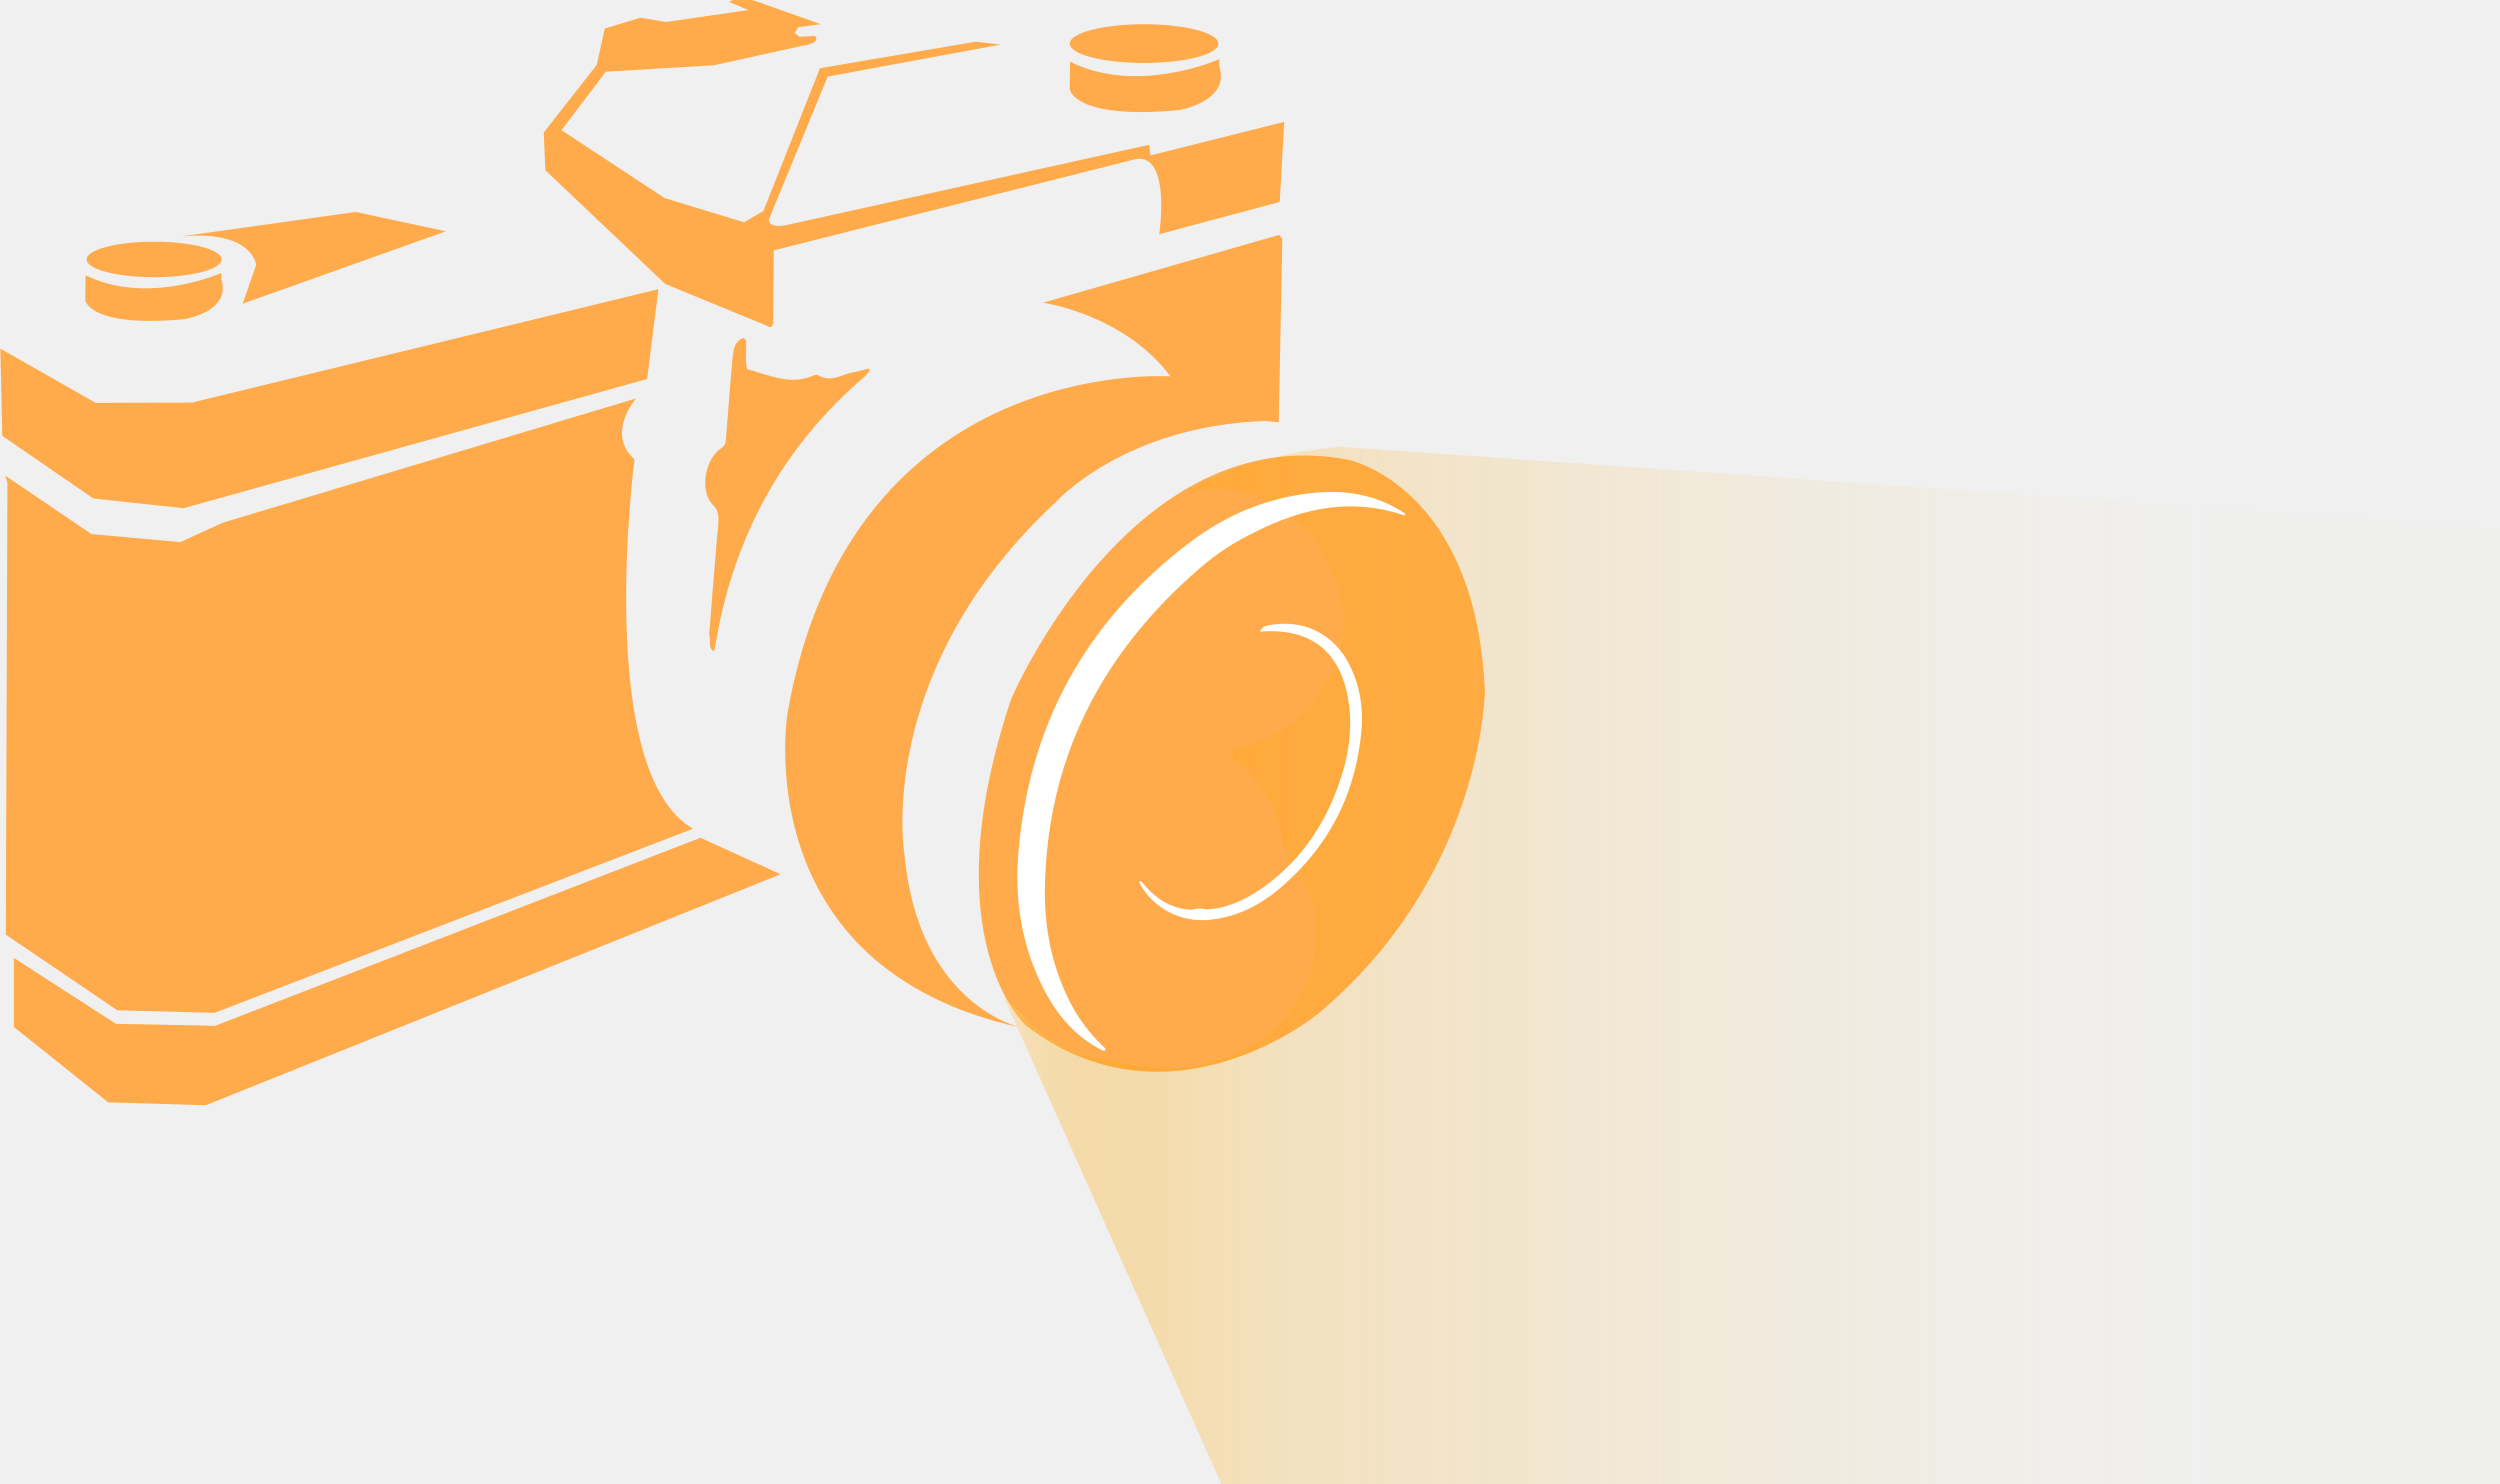
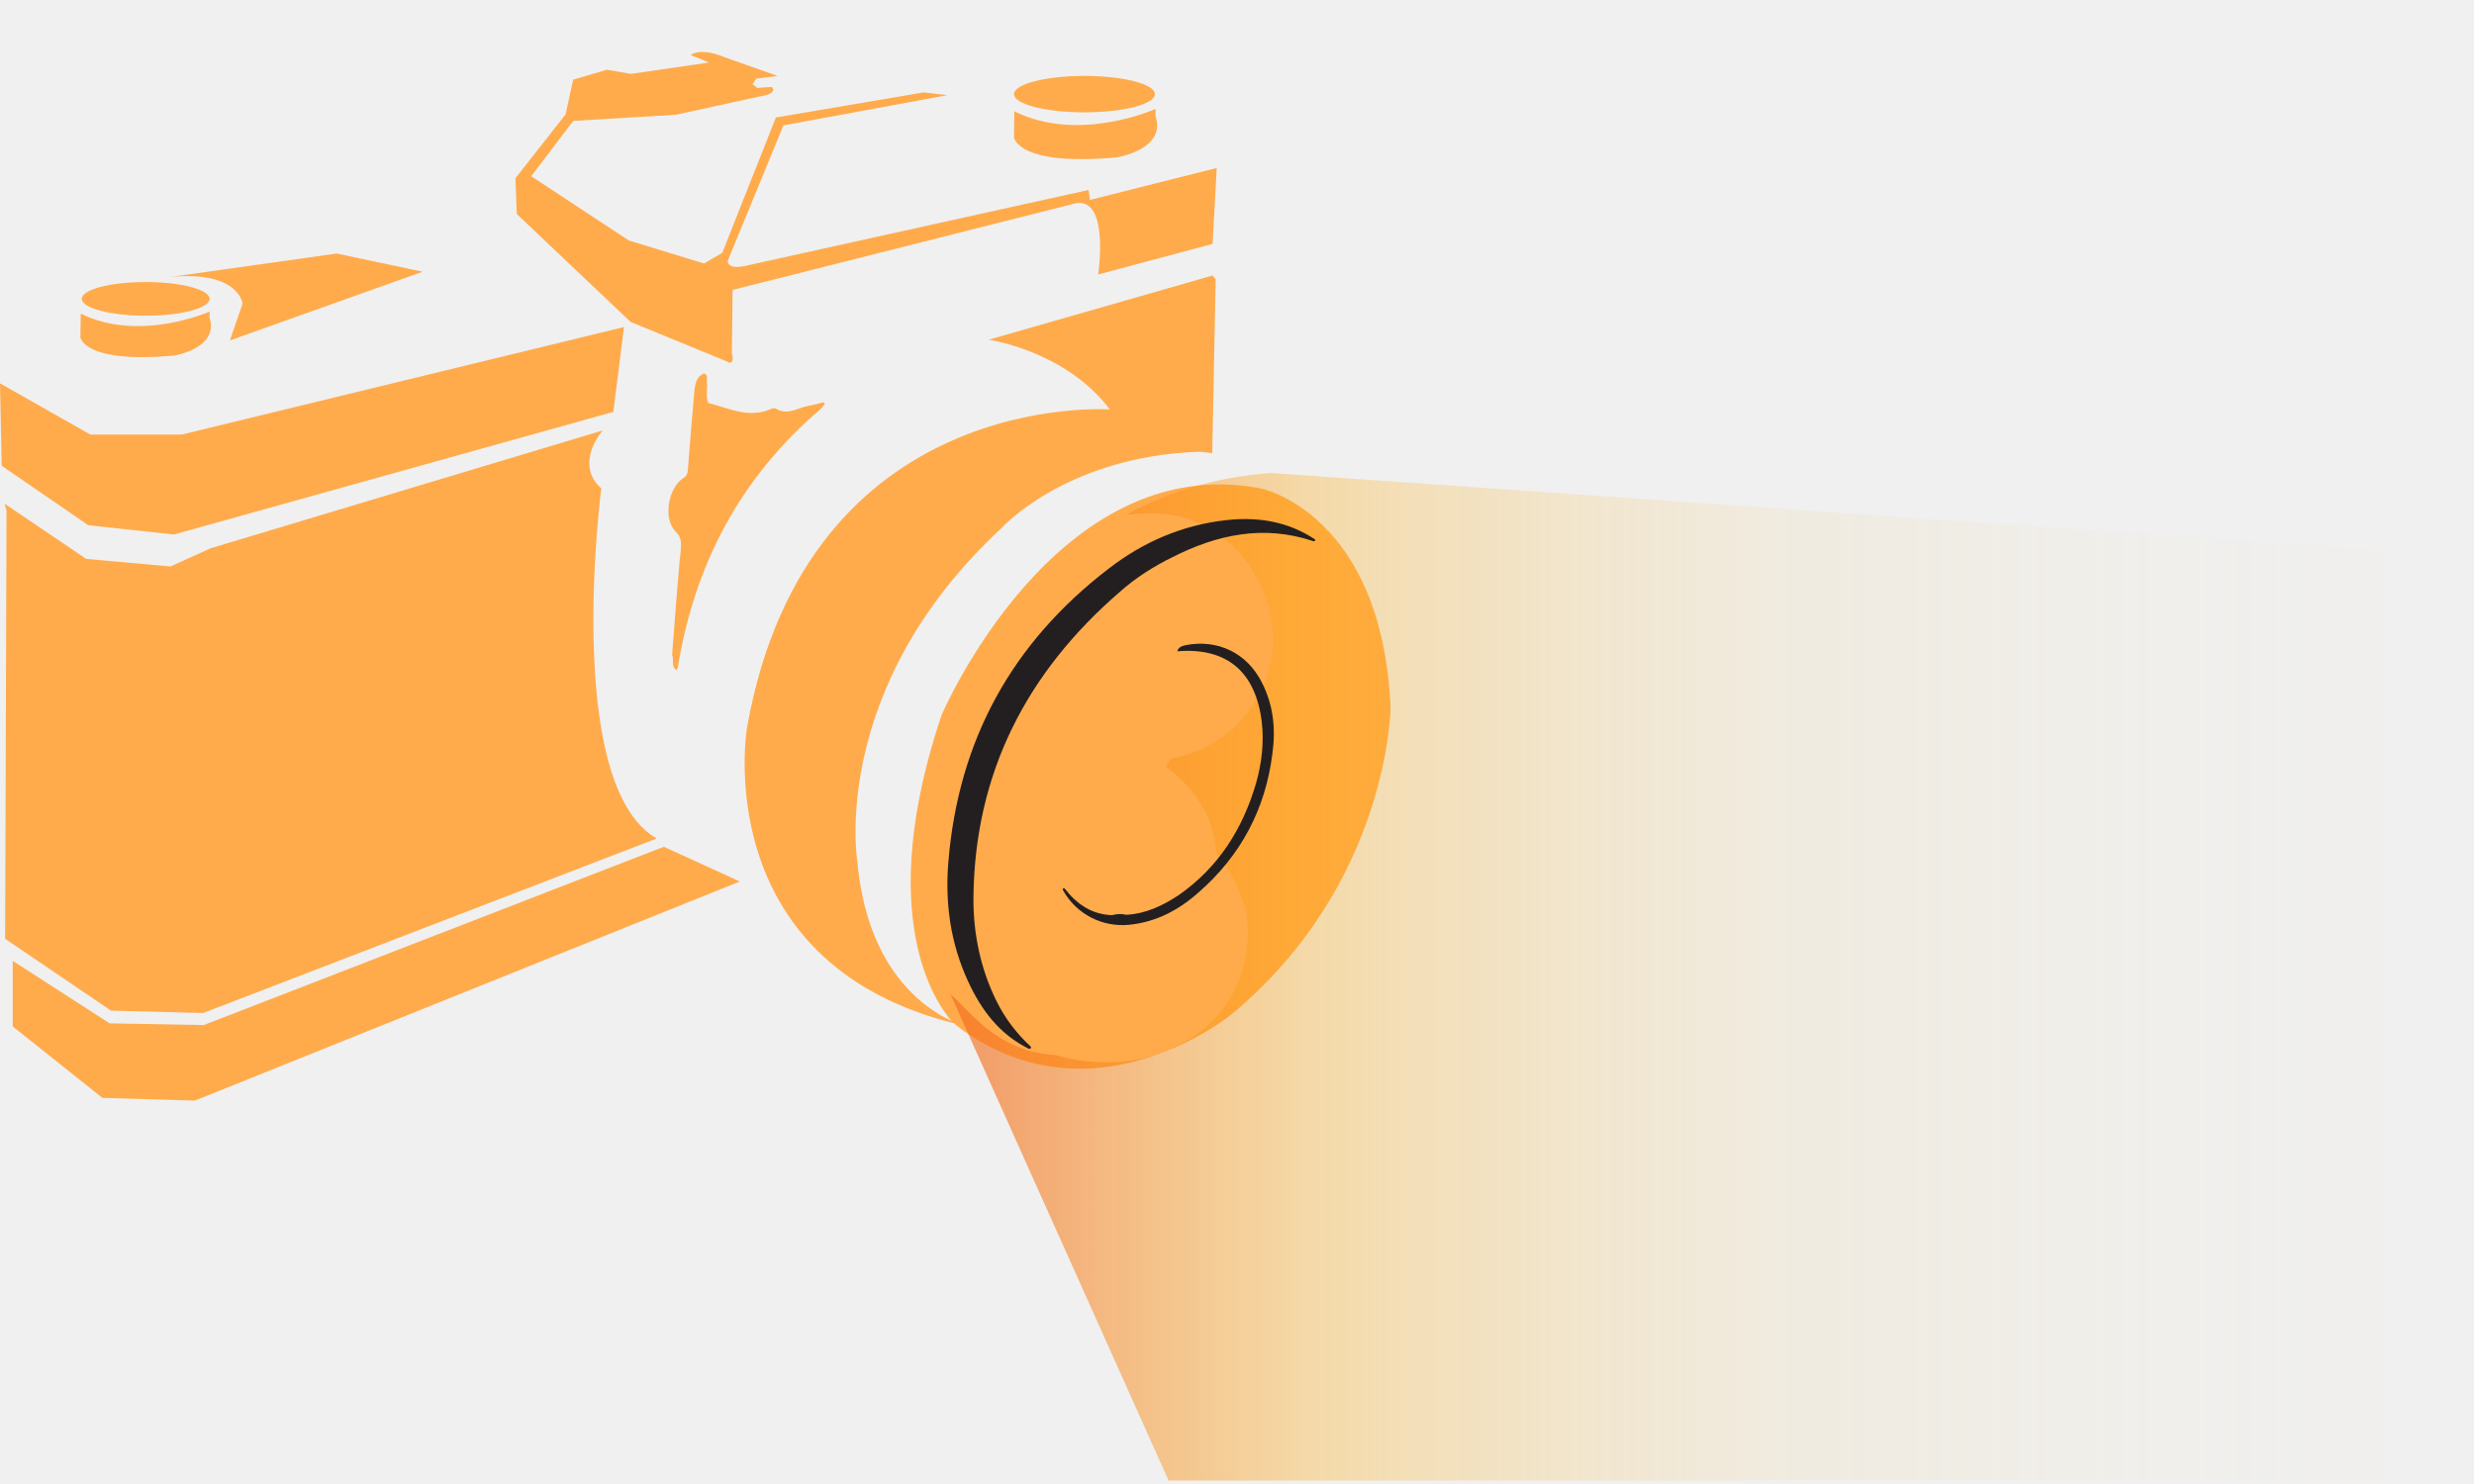
- <svg xmlns="http://www.w3.org/2000/svg" version="1.1" id="Layer_1" x="0px" y="0px" width="773.8px" height="459.3px" viewBox="18.2 152.7 773.8 459.3" enable-background="new 18.2 152.7 773.8 459.3" xml:space="preserve">
-   <polygon fill="#FFAB4C" points="18.3,260.6 47.8,277.4 77.6,277.3 222,242.2 218.5,270 75,310 47.1,307 18.9,287.6 " />
-   <polygon fill="#FFAB4C" points="22.5,449.2 54.1,469.6 84.8,470.2 235,412 259.8,423.3 81.9,494.8 51.7,493.9 22.5,470.6 " />
-   <path fill="#FFAB4C" d="M19.8,299.9L46.5,318l27.5,2.5l13.1-6l128-38.5c0,0-9.5,10.8-0.5,18.9c0,0-12.7,96.6,18.1,114.3l-148.1,57  l-30.1-0.8L20,442l0.5-140" />
-   <path fill="#FFAB4C" d="M331.2,369c0,0,37.1-87,104.3-74c0,0,39.5,8,42.3,71.5c0,0-0.4,57.3-51.8,100.1c0,0-45.7,37.7-90.3,3.5  C335.7,470.2,306.2,443.5,331.2,369z" />
-   <path fill="#FFAB4C" d="M255.5,253.5l-31.4-12.9l-37.1-35.2l-0.5-11.7l16.4-20.9l2.5-11.3l11-3.3l8,1.3l25.4-3.7l-5.9-2.5  c0,0,3.1-2.6,10.9,0.7l17.5,6.2l-7,0.9l-1.2,1.8l1.6,1.2l4.7-0.3c0,0,2.5,2.1-4,3.1l-27.2,6l-33.5,2L192,193l31.9,21l24.6,7.5l6-3.5  l17.5-44.2l48.2-8.2l7.7,0.9l-53.5,9.9l-18.2,44.2c0,0-0.5,3,5.7,1.7l112-24.8l0.4,3.3l41.4-10.4l-1.4,24.8L377,225.2  c0,0,4.1-27.2-8.7-22.9l-110.6,27.9l-0.2,21C257.5,251.3,258,255.2,255.5,253.5z" />
-   <path fill="#FFAB4C" d="M349.4,171.8l-0.1,8.5c0,0,1.1,9.5,33.7,6.5c0,0,16.1-2.6,12.6-13.5V171C395.5,171,370.5,182.3,349.4,171.8z  " />
-   <ellipse fill="#FFAB4C" cx="372.3" cy="166.2" rx="23" ry="6" />
-   <path fill="#FFAB4C" d="M44.7,237.9l-0.1,7.7c0,0,1,8.6,30.6,5.9c0,0,14.7-2.3,11.5-12.3v-2C86.6,237.2,63.9,247.4,44.7,237.9z" />
-   <ellipse fill="#FFAB4C" cx="65.9" cy="233" rx="20.9" ry="5.5" />
-   <path fill="#FFAB4C" d="M414.1,225.4l-73.1,21c0,0,25,3.5,39.5,22.8c0,0-98.8-7.1-118.5,103.9c0,0-13.5,79.2,72.4,97.7  c0,0-32.1-6.6-36.3-54.1c0,0-9.4-56.4,47.1-108.8c0,0,21.1-23.4,64.6-24.9l4.2,0.4l1.1-56.8L414.1,225.4z" />
-   <path fill="#FFAB4C" d="M362,253.8" />
-   <path fill="#FFAB4C" d="M237.7,349.2c0.8-10.3,1.6-20.5,2.5-30.8c0.1-1.1,0.3-2.2,0.3-3.3c0.1-2.2,0.4-4.2-1.7-6.2  c-4.1-4.1-2.4-14.1,2.4-17.3c1.3-0.8,1.6-1.7,1.7-3c0.7-8.5,1.3-17.2,2.1-25.8c0.3-2.2,0.7-4.6,3.3-5.5c1.2,0.7,0.8,1.7,0.8,2.6  c0.3,2.4-0.4,4.7,0.4,7.1c6.6,1.7,12.9,4.9,19.8,2.2c0.7-0.3,1.6-0.7,2.1-0.4c3.9,2.5,7.4-0.3,11-0.9c1.3-0.3,2.5-0.5,3.7-0.9  c0.5-0.1,1.3-0.5,1.3,0.5l-1.4,1.6c-26,22.2-41.1,50.5-46.5,84.1c0,0.4-0.3,0.7-0.4,1.1C237.2,353,238.4,350.9,237.7,349.2  L237.7,349.2z" />
-   <linearGradient id="SVGID_1_" gradientUnits="userSpaceOnUse" x1="315.238" y1="455.462" x2="797" y2="455.462">
+ <svg xmlns="http://www.w3.org/2000/svg" version="1.1" id="Camera" x="0px" y="0px" viewBox="-368 321 720 432" style="enable-background:new -368 321 720 432;" xml:space="preserve">
+   <style type="text/css">
+ 	.st0{fill:#FFAB4C;}
+ 	.st1{fill:url(#flash_1_);}
+ 	.st2{fill:#231F20;}
+ </style>
+   <polygon id="cam-top" class="st0" points="-368,432.6 -341.7,447.5 -315.1,447.5 -186.4,416.2 -189.5,440.9 -317.4,476.6   -342.3,473.9 -367.5,456.6 " />
+   <polygon id="cam-bot" class="st0" points="-364.3,600.7 -336.1,618.9 -308.7,619.4 -174.8,567.5 -152.7,577.6 -311.3,641.4   -338.2,640.6 -364.3,619.8 " />
+   <path id="cam-base" class="st0" d="M-366.7,467.6l23.8,16.1l24.5,2.2l11.7-5.3l114.1-34.3c0,0-8.5,9.6-0.4,16.9  c0,0-11.3,86.1,16.1,101.9l-132,50.8l-26.8-0.7l-30.8-20.9l0.4-124.8" />
+   <path id="cam-roof" class="st0" d="M-156.5,426.2l-28-11.5l-33.1-31.4l-0.4-10.4l14.6-18.6l2.2-10.1l9.8-2.9l7.1,1.2l22.6-3.3  l-5.3-2.2c0,0,2.8-2.3,9.7,0.6l15.6,5.5l-6.2,0.8l-1.1,1.6l1.4,1.1l4.2-0.3c0,0,2.2,1.9-3.6,2.8l-24.3,5.3l-29.9,1.8l-12.2,16.1  l28.4,18.7l21.9,6.7l5.3-3.1l15.6-39.4l43-7.3l6.9,0.8l-47.7,8.8l-16.2,39.4c0,0-0.4,2.7,5.1,1.5l99.9-22.1l0.4,2.9l36.9-9.3  l-1.2,22.1l-33.3,8.9c0,0,3.7-24.3-7.8-20.4l-98.6,24.9l-0.2,18.7C-154.7,424.3-154.3,427.7-156.5,426.2z" />
+   <path id="but_4" class="st0" d="M-72.8,353.4l-0.1,7.6c0,0,1,8.5,30,5.8c0,0,14.4-2.3,11.2-12v-2.1C-31.7,352.7-54,362.8-72.8,353.4  z" />
+   <ellipse id="but_3" class="st0" cx="-52.4" cy="348.4" rx="20.5" ry="5.3" />
+   <path id="but_2" class="st0" d="M-344.5,412.3l-0.1,6.9c0,0,0.9,7.7,27.3,5.3c0,0,13.1-2.1,10.3-11v-1.8  C-307.1,411.7-327.3,420.8-344.5,412.3z" />
+   <ellipse id="but_1" class="st0" cx="-325.6" cy="408" rx="18.6" ry="4.9" />
+   <path id="lens" class="st0" d="M36.7,527c0,0-0.4,51.1-46.2,89.2c0,0-40.5,33.4-80.1,3.4c0.4,0.1,0.8,0.2,1.3,0.3  c-0.2-0.1-0.7-0.2-1.4-0.4c-0.1-0.1-0.2-0.1-0.2-0.2c0,0-0.1-0.1-0.4-0.4c-71.9-18.1-60.3-86.1-60.3-86.1  c17.6-99,105.6-92.6,105.6-92.6C-58,423-80.3,419.9-80.3,419.9l65.2-18.7l0.9,1.1l-1,50.6l-3.7-0.4c-38.8,1.3-57.6,22.2-57.6,22.2  c-50.4,46.7-42,97-42,97c2.8,31.2,19.1,42.6,27.4,46.5c-4.7-5.4-22.4-30.8-2.9-89c0,0,33.1-77.6,93-66C-1,463.2,34.2,470.4,36.7,527  z" />
+   <path id="c-form" class="st0" d="M-172.4,511.6c0.7-9.2,1.4-18.3,2.2-27.5c0.1-1,0.3-2,0.3-2.9c0.1-2,0.4-3.7-1.5-5.5  c-3.7-3.7-2.1-12.6,2.1-15.4c1.2-0.7,1.4-1.5,1.5-2.7c0.6-7.6,1.2-15.3,1.9-23c0.3-2,0.6-4.1,2.9-4.9c1.1,0.6,0.7,1.5,0.7,2.3  c0.3,2.1-0.4,4.2,0.4,6.3c5.9,1.5,11.5,4.4,17.7,2c0.6-0.3,1.4-0.6,1.9-0.4c3.5,2.2,6.6-0.3,9.8-0.8c1.2-0.3,2.2-0.4,3.3-0.8  c0.4-0.1,1.2-0.4,1.2,0.4l-1.2,1.4c-23.2,19.8-36.6,45-41.5,75c0,0.4-0.3,0.6-0.4,1C-172.8,514.9-171.8,513.1-172.4,511.6  L-172.4,511.6z" />
+   <linearGradient id="flash_1_" gradientUnits="userSpaceOnUse" x1="-103.253" y1="12.067" x2="326.282" y2="12.067" gradientTransform="matrix(1 0 0 -1 0 617.4)">
    <stop offset="0" style="stop-color:#FFFFFF;stop-opacity:0.4" />
-     <stop offset="1.468519e-03" style="stop-color:#FFFCF6;stop-opacity:0.399" />
-     <stop offset="9.486604e-03" style="stop-color:#FFECC8;stop-opacity:0.391" />
-     <stop offset="1.852297e-02" style="stop-color:#FFDD9D;stop-opacity:0.382" />
-     <stop offset="2.823497e-02" style="stop-color:#FFD077;stop-opacity:0.373" />
-     <stop offset="3.880620e-02" style="stop-color:#FFC457;stop-opacity:0.363" />
-     <stop offset="5.048892e-02" style="stop-color:#FFBB3B;stop-opacity:0.352" />
-     <stop offset="6.367495e-02" style="stop-color:#FFB325;stop-opacity:0.339" />
-     <stop offset="7.907894e-02" style="stop-color:#FFAD14;stop-opacity:0.325" />
-     <stop offset="9.811787e-02" style="stop-color:#FFA909;stop-opacity:0.306" />
-     <stop offset="0.125" style="stop-color:#FFA702;stop-opacity:0.281" />
-     <stop offset="0.199" style="stop-color:#FFA600;stop-opacity:0.21" />
-     <stop offset="0.28" style="stop-color:#FEA90A;stop-opacity:0.183" />
-     <stop offset="0.417" style="stop-color:#FAB225;stop-opacity:0.138" />
-     <stop offset="0.595" style="stop-color:#F4C051;stop-opacity:7.856524e-02" />
-     <stop offset="0.802" style="stop-color:#ECD38D;stop-opacity:1.000000e-02" />
+     <stop offset="0" style="stop-color:#F26322;stop-opacity:0.7" />
+     <stop offset="0.28" style="stop-color:#FEA90A;stop-opacity:0.3" />
+     <stop offset="0.417" style="stop-color:#FAB225;stop-opacity:0.2" />
+     <stop offset="0.595" style="stop-color:#F4C051;stop-opacity:0.1" />
+     <stop offset="0.95" style="stop-color:#ECD38D;stop-opacity:2.000000e-02" />
  </linearGradient>
-   <path fill="url(#SVGID_1_)" d="M433.3,291c-18.6,1.4-34.3,6.4-47.5,13.7c2.5-0.3,5.1-0.5,7.7-0.6c22.7-0.4,39.5,18.8,40.4,40.4  c0.5,10.1-4.8,21.6-11.8,28.6c-5.7,5.7-13.3,9.5-21.3,11.1c-0.2,0.2-0.5,0.5-0.7,0.7c-0.4,0.7-0.8,1.4-1.2,2c4.4,3.1,8.1,7,11.3,12  c3.1,4.9,4.7,10.4,5.2,16.1c3.9,4.7,6.8,10.3,8.7,16.1c3.1,9.7,1,22.5-4.1,31.1c-5.5,9.3-14.2,15.1-24.2,18.6  c-5.8,2-12.6,2.7-18.8,2.5c-5.3-0.2-9.8-1.1-14.1-2.4c-9.1-0.5-17.2-4.1-23.5-9.6c-1.4-1.1-2.7-2.3-3.9-3.6  c-2.2-2.1-4.2-4.4-6.7-6.6l71,158.9H797V316.5L433.3,291z" />
-   <path fill="#FFFFFF" d="M452.5,312.1c-16.2-5.4-31.3-2.1-45.9,5.3c-6.2,3-12,6.7-17.2,11.3c-30.4,26.3-47.3,59.1-47.8,99.6  c-0.1,11.8,2.2,23.3,7.5,34c2.8,5.7,6.6,10.6,11.2,14.9c0.1,0.5,0,0.8-0.7,0.7c-9.5-4.7-15.5-12.6-19.8-22.1  c-5.7-12.4-7.5-25.5-6.4-38.9c3.2-39.7,20.8-71.6,52.4-95.8c11.3-8.7,24.1-14.3,38.5-15.8c10.3-1.1,20.1,0.5,28.9,6.4  C453.1,312.1,453,312.4,452.5,312.1L452.5,312.1z" />
-   <path fill="#FFFFFF" d="M391.6,434.2c6.3-0.3,11.8-2.9,17-6.4c13-9.1,21-21.7,25.4-36.8c1.8-6.4,2.6-13.1,1.8-19.8  c-2-16.4-11.4-24.3-27.6-23c0.5-1.3,1.4-1.7,2.8-2c10.4-2,20,2.6,24.8,12.1c3.8,7.4,4.6,15.2,3.5,23.3  c-2.2,18.1-10.3,33.3-24.1,45.3c-6.4,5.7-13.8,9.6-22.6,10.5c-8.8,0.9-17.3-3.4-21.6-11.2c-0.3-0.7,0-0.7,0.5-0.7  c3.9,5,8.8,8.5,15.5,8.8C388.7,433.8,390.1,433.8,391.6,434.2L391.6,434.2z" />
-   <path fill="#FFAB4C" d="M74.1,225.9l54.1-7.6l28,6l-62.9,22.4l4.2-12C97.5,234.8,96.6,223.8,74.1,225.9z" />
+   <path id="flash" class="st1" d="M2,458.7c-16.6,1.2-30.6,5.7-42.4,12.2c2.2-0.3,4.5-0.4,6.9-0.5c20.2-0.4,35.2,16.8,36,36  c0.4,9-4.3,19.3-10.5,25.5c-5.1,5.1-11.9,8.5-19,9.9c-0.2,0.2-0.4,0.4-0.6,0.6c-0.4,0.6-0.7,1.2-1.1,1.8c3.9,2.8,7.2,6.2,10.1,10.7  c2.8,4.4,4.2,9.3,4.6,14.4c3.5,4.2,6.1,9.2,7.8,14.4c2.8,8.6,0.9,20.1-3.7,27.7c-4.9,8.3-12.7,13.5-21.6,16.6  c-5.2,1.8-11.2,2.4-16.8,2.2c-4.7-0.2-8.7-1-12.6-2.1c-8.1-0.4-15.3-3.7-21-8.6c-1.2-1-2.4-2.1-3.5-3.2c-2-1.9-3.7-3.9-6-5.9  L-27.9,752h354.1V481.4L2,458.7z" />
+   <path id="reflect_2" class="st2" d="M-40.2,587.3c5.6-0.3,10.5-2.6,15.2-5.7c11.6-8.1,18.7-19.3,22.6-32.8  c1.6-5.7,2.3-11.7,1.6-17.7c-1.8-14.6-10.2-21.7-24.6-20.5c0.4-1.2,1.2-1.5,2.5-1.8c9.3-1.8,17.8,2.3,22.1,10.8  c3.4,6.6,4.1,13.6,3.1,20.8c-2,16.1-9.2,29.7-21.5,40.4c-5.7,5.1-12.3,8.6-20.1,9.4c-7.8,0.8-15.4-3-19.3-10c-0.3-0.6,0-0.6,0.4-0.6  c3.5,4.5,7.8,7.6,13.8,7.8C-42.8,587-41.5,587-40.2,587.3L-40.2,587.3z" />
+   <path id="reflect_1" class="st2" d="M14.1,478.5c-14.4-4.8-27.9-1.9-40.9,4.7c-5.5,2.7-10.7,6-15.3,10.1  c-27.1,23.4-42.2,52.7-42.6,88.8c-0.1,10.5,2,20.8,6.7,30.3c2.5,5.1,5.9,9.5,10,13.3c0.1,0.4,0,0.7-0.6,0.6  c-8.5-4.2-13.8-11.2-17.7-19.7c-5.1-11.1-6.7-22.7-5.7-34.7c2.9-35.4,18.5-63.8,46.7-85.4c10.1-7.8,21.5-12.7,34.3-14.1  c9.2-1,17.9,0.4,25.8,5.7C14.7,478.5,14.6,478.7,14.1,478.5L14.1,478.5z" />
+   <path id="sharp" class="st0" d="M-318.2,401.6l48.2-6.8l25,5.3l-56.1,20l3.7-10.7C-297.4,409.6-298.2,399.8-318.2,401.6z" />
</svg>
